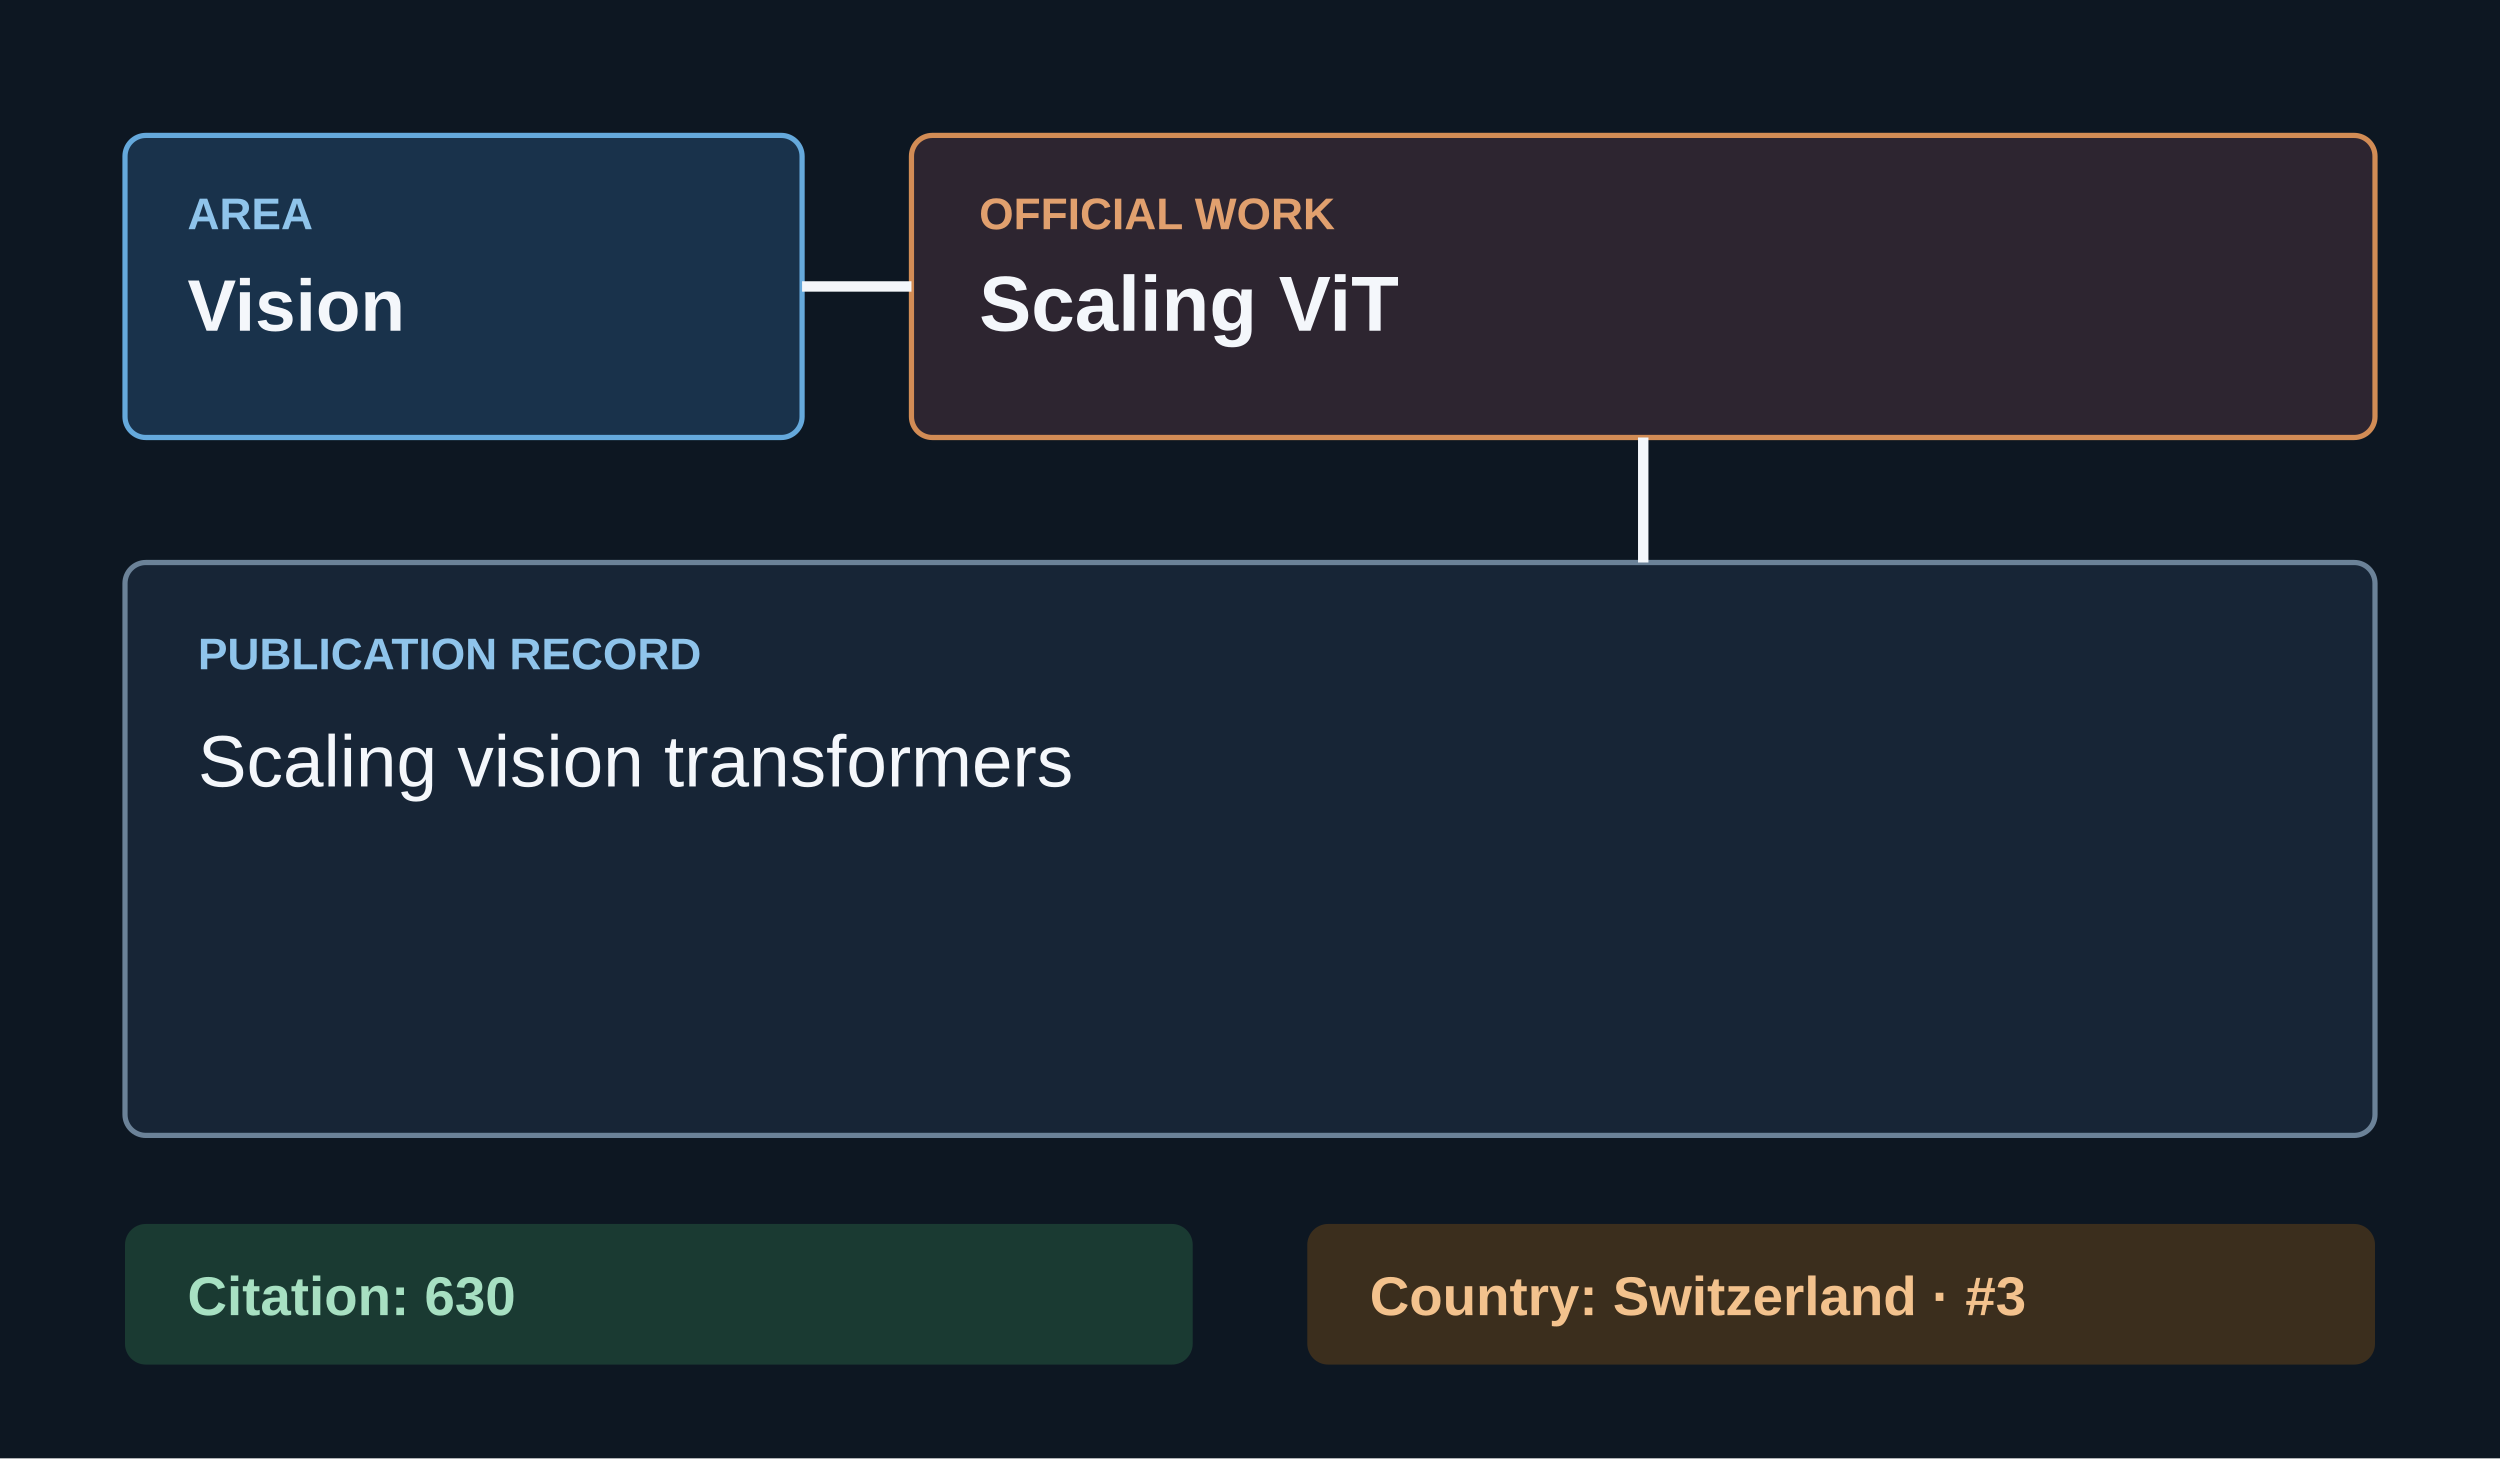
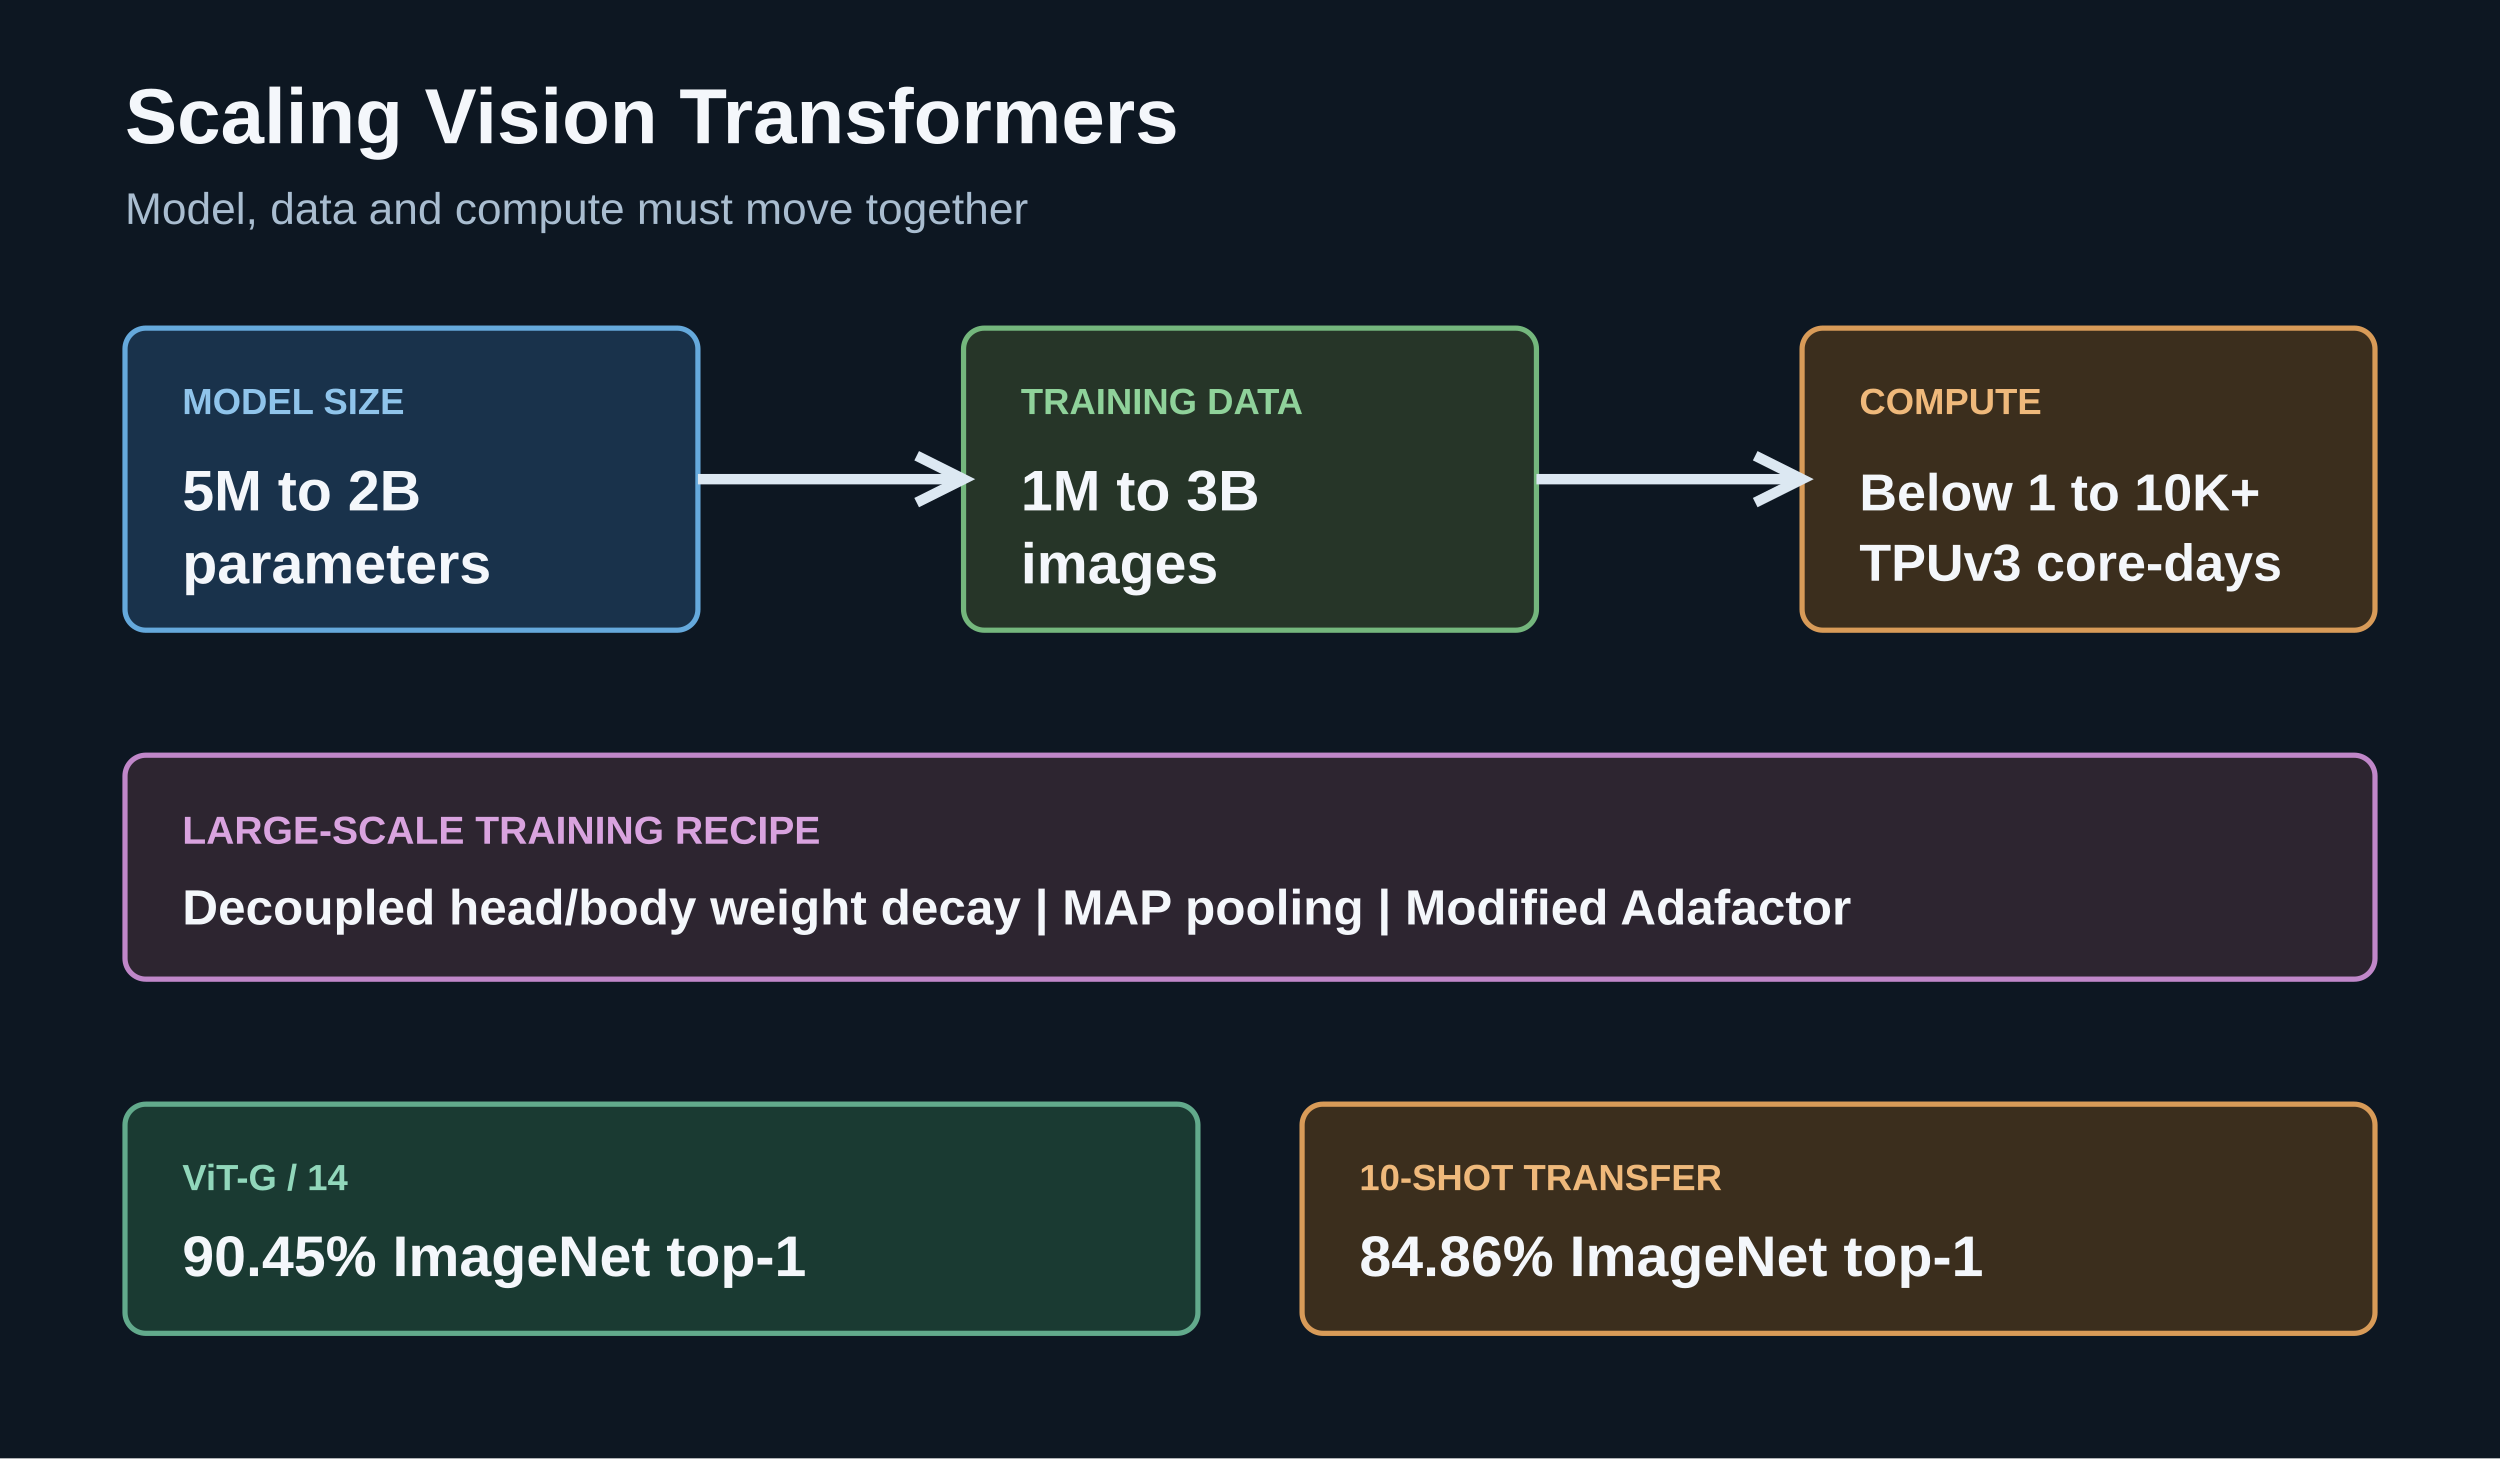
<svg xmlns="http://www.w3.org/2000/svg" width="960" height="560" viewBox="0 0 960 560" role="img" aria-labelledby="title desc">
  <rect width="960" height="560" fill="#0d1722" />
-   <rect x="48" y="52" width="260" height="116" rx="8" fill="#19324b" stroke="#65a9dc" stroke-width="2" />
-   <rect x="350" y="52" width="562" height="116" rx="8" fill="#2d2530" stroke="#d28c55" stroke-width="2" />
-   <rect x="48" y="216" width="864" height="220" rx="8" fill="#172536" stroke="#6b8298" stroke-width="2" />
-   <path d="M308 110 H350 M631 168 V216" stroke="#f4f7fb" stroke-width="4" fill="none" />
-   <text x="72" y="88" fill="#8fc4eb" font-family="Arial, sans-serif" font-size="17" font-weight="700">
-     <tspan x="72" dy="0">AREA</tspan>
+   <text x="48" y="55" fill="#f4f7fb" font-family="Arial, sans-serif" font-size="30" font-weight="700">Scaling Vision Transformers</text>
+   <text x="48" y="86" fill="#a9bdd0" font-family="Arial, sans-serif" font-size="17">Model, data and compute must move together</text>
+   <rect x="48" y="126" width="220" height="116" rx="8" fill="#19324b" stroke="#65a9dc" stroke-width="2" />
+   <rect x="370" y="126" width="220" height="116" rx="8" fill="#263528" stroke="#74b77d" stroke-width="2" />
+   <rect x="692" y="126" width="220" height="116" rx="8" fill="#3b2e1d" stroke="#d89b58" stroke-width="2" />
+   <path d="M268 184 H370 M590 184 H692" stroke="#dce8f2" stroke-width="4" fill="none" />
+   <path d="M352 175 L370 184 L352 193 M674 175 L692 184 L674 193" stroke="#dce8f2" stroke-width="4" fill="none" />
+   <text x="70" y="159" fill="#8fc4eb" font-family="Arial, sans-serif" font-size="14" font-weight="700">
+     <tspan x="70" dy="0">MODEL SIZE</tspan>
  </text>
-   <text x="72" y="127" fill="#f4f7fb" font-family="Arial, sans-serif" font-size="28" font-weight="700">
-     <tspan x="72" dy="0">Vision</tspan>
+   <text x="70" y="196" fill="#f4f7fb" font-family="Arial, sans-serif" font-size="22" font-weight="700">
+     <tspan x="70" dy="0">5M to 2B</tspan>
+     <tspan x="70" dy="28">parameters</tspan>
  </text>
-   <text x="376" y="88" fill="#e1a06e" font-family="Arial, sans-serif" font-size="17" font-weight="700">
-     <tspan x="376" dy="0">OFFICIAL WORK</tspan>
+   <text x="392" y="159" fill="#8fd29a" font-family="Arial, sans-serif" font-size="14" font-weight="700">
+     <tspan x="392" dy="0">TRAINING DATA</tspan>
  </text>
-   <text x="376" y="127" fill="#f4f7fb" font-family="Arial, sans-serif" font-size="30" font-weight="700">
-     <tspan x="376" dy="0">Scaling ViT</tspan>
+   <text x="392" y="196" fill="#f4f7fb" font-family="Arial, sans-serif" font-size="22" font-weight="700">
+     <tspan x="392" dy="0">1M to 3B</tspan>
+     <tspan x="392" dy="28">images</tspan>
  </text>
-   <text x="76" y="257" fill="#8fc4eb" font-family="Arial, sans-serif" font-size="17" font-weight="700">
-     <tspan x="76" dy="0">PUBLICATION RECORD</tspan>
+   <text x="714" y="159" fill="#efb97b" font-family="Arial, sans-serif" font-size="14" font-weight="700">
+     <tspan x="714" dy="0">COMPUTE</tspan>
  </text>
-   <text x="76" y="302" fill="#f4f7fb" font-family="Arial, sans-serif" font-size="28" font-weight="500">
-     <tspan x="76" dy="0">Scaling vision transformers</tspan>
+   <text x="714" y="196" fill="#f4f7fb" font-family="Arial, sans-serif" font-size="20" font-weight="700">
+     <tspan x="714" dy="0">Below 1 to 10K+</tspan>
+     <tspan x="714" dy="27">TPUv3 core-days</tspan>
  </text>
-   <rect x="48" y="470" width="410" height="54" rx="8" fill="#1a3a32" />
-   <rect x="502" y="470" width="410" height="54" rx="8" fill="#3b2e1d" />
-   <text x="72" y="505" fill="#a7e0c2" font-family="Arial, sans-serif" font-size="21" font-weight="700">
-     <tspan x="72" dy="0">Citation: 630</tspan>
+   <rect x="48" y="290" width="864" height="86" rx="8" fill="#2d2530" stroke="#c087c9" stroke-width="2" />
+   <text x="70" y="324" fill="#d9a3df" font-family="Arial, sans-serif" font-size="15" font-weight="700">
+     <tspan x="70" dy="0">LARGE-SCALE TRAINING RECIPE</tspan>
  </text>
-   <text x="526" y="505" fill="#f3c28d" font-family="Arial, sans-serif" font-size="21" font-weight="700">
-     <tspan x="526" dy="0">Country: Switzerland · #3</tspan>
+   <text x="70" y="355" fill="#f4f7fb" font-family="Arial, sans-serif" font-size="19" font-weight="700">
+     <tspan x="70" dy="0">Decoupled head/body weight decay  |  MAP pooling  |  Modified Adafactor</tspan>
+   </text>
+   <rect x="48" y="424" width="412" height="88" rx="8" fill="#1a3a32" stroke="#62aa8c" stroke-width="2" />
+   <rect x="500" y="424" width="412" height="88" rx="8" fill="#3b2e1d" stroke="#d89b58" stroke-width="2" />
+   <text x="70" y="457" fill="#91d7bb" font-family="Arial, sans-serif" font-size="14" font-weight="700">
+     <tspan x="70" dy="0">ViT-G / 14</tspan>
+   </text>
+   <text x="70" y="490" fill="#f4f7fb" font-family="Arial, sans-serif" font-size="22" font-weight="700">
+     <tspan x="70" dy="0">90.45% ImageNet top-1</tspan>
+   </text>
+   <text x="522" y="457" fill="#efb97b" font-family="Arial, sans-serif" font-size="14" font-weight="700">
+     <tspan x="522" dy="0">10-SHOT TRANSFER</tspan>
+   </text>
+   <text x="522" y="490" fill="#f4f7fb" font-family="Arial, sans-serif" font-size="22" font-weight="700">
+     <tspan x="522" dy="0">84.86% ImageNet top-1</tspan>
  </text>
</svg>
